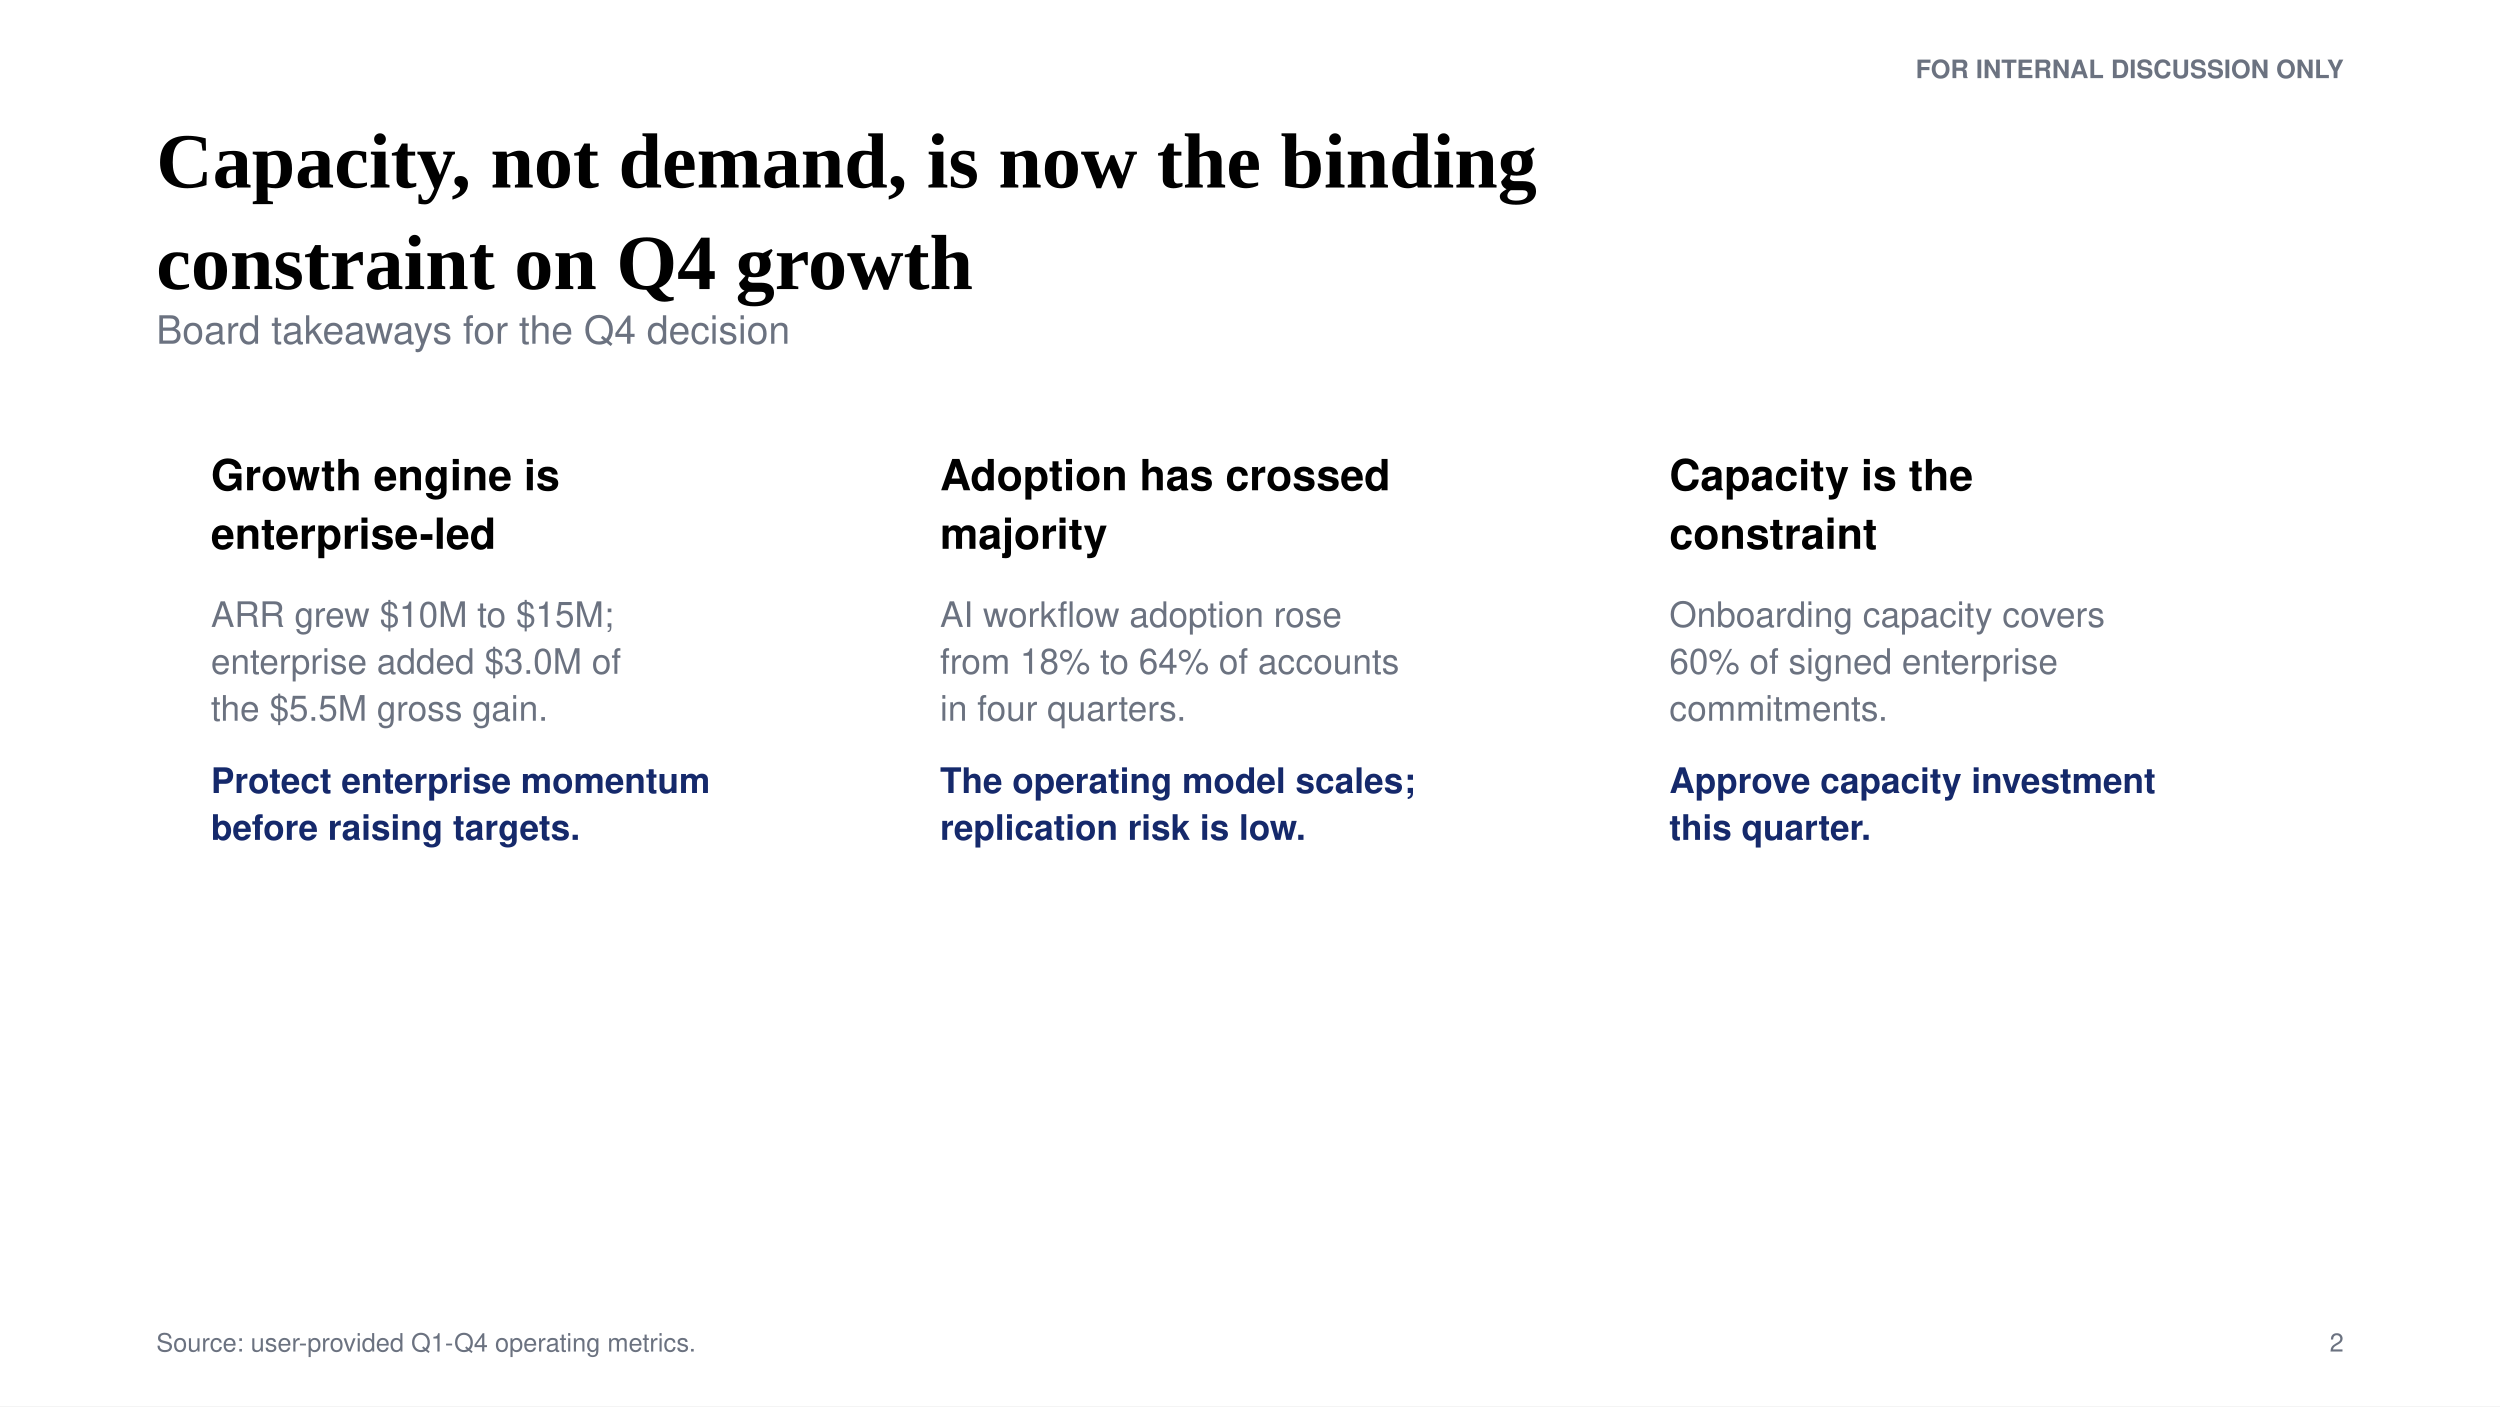
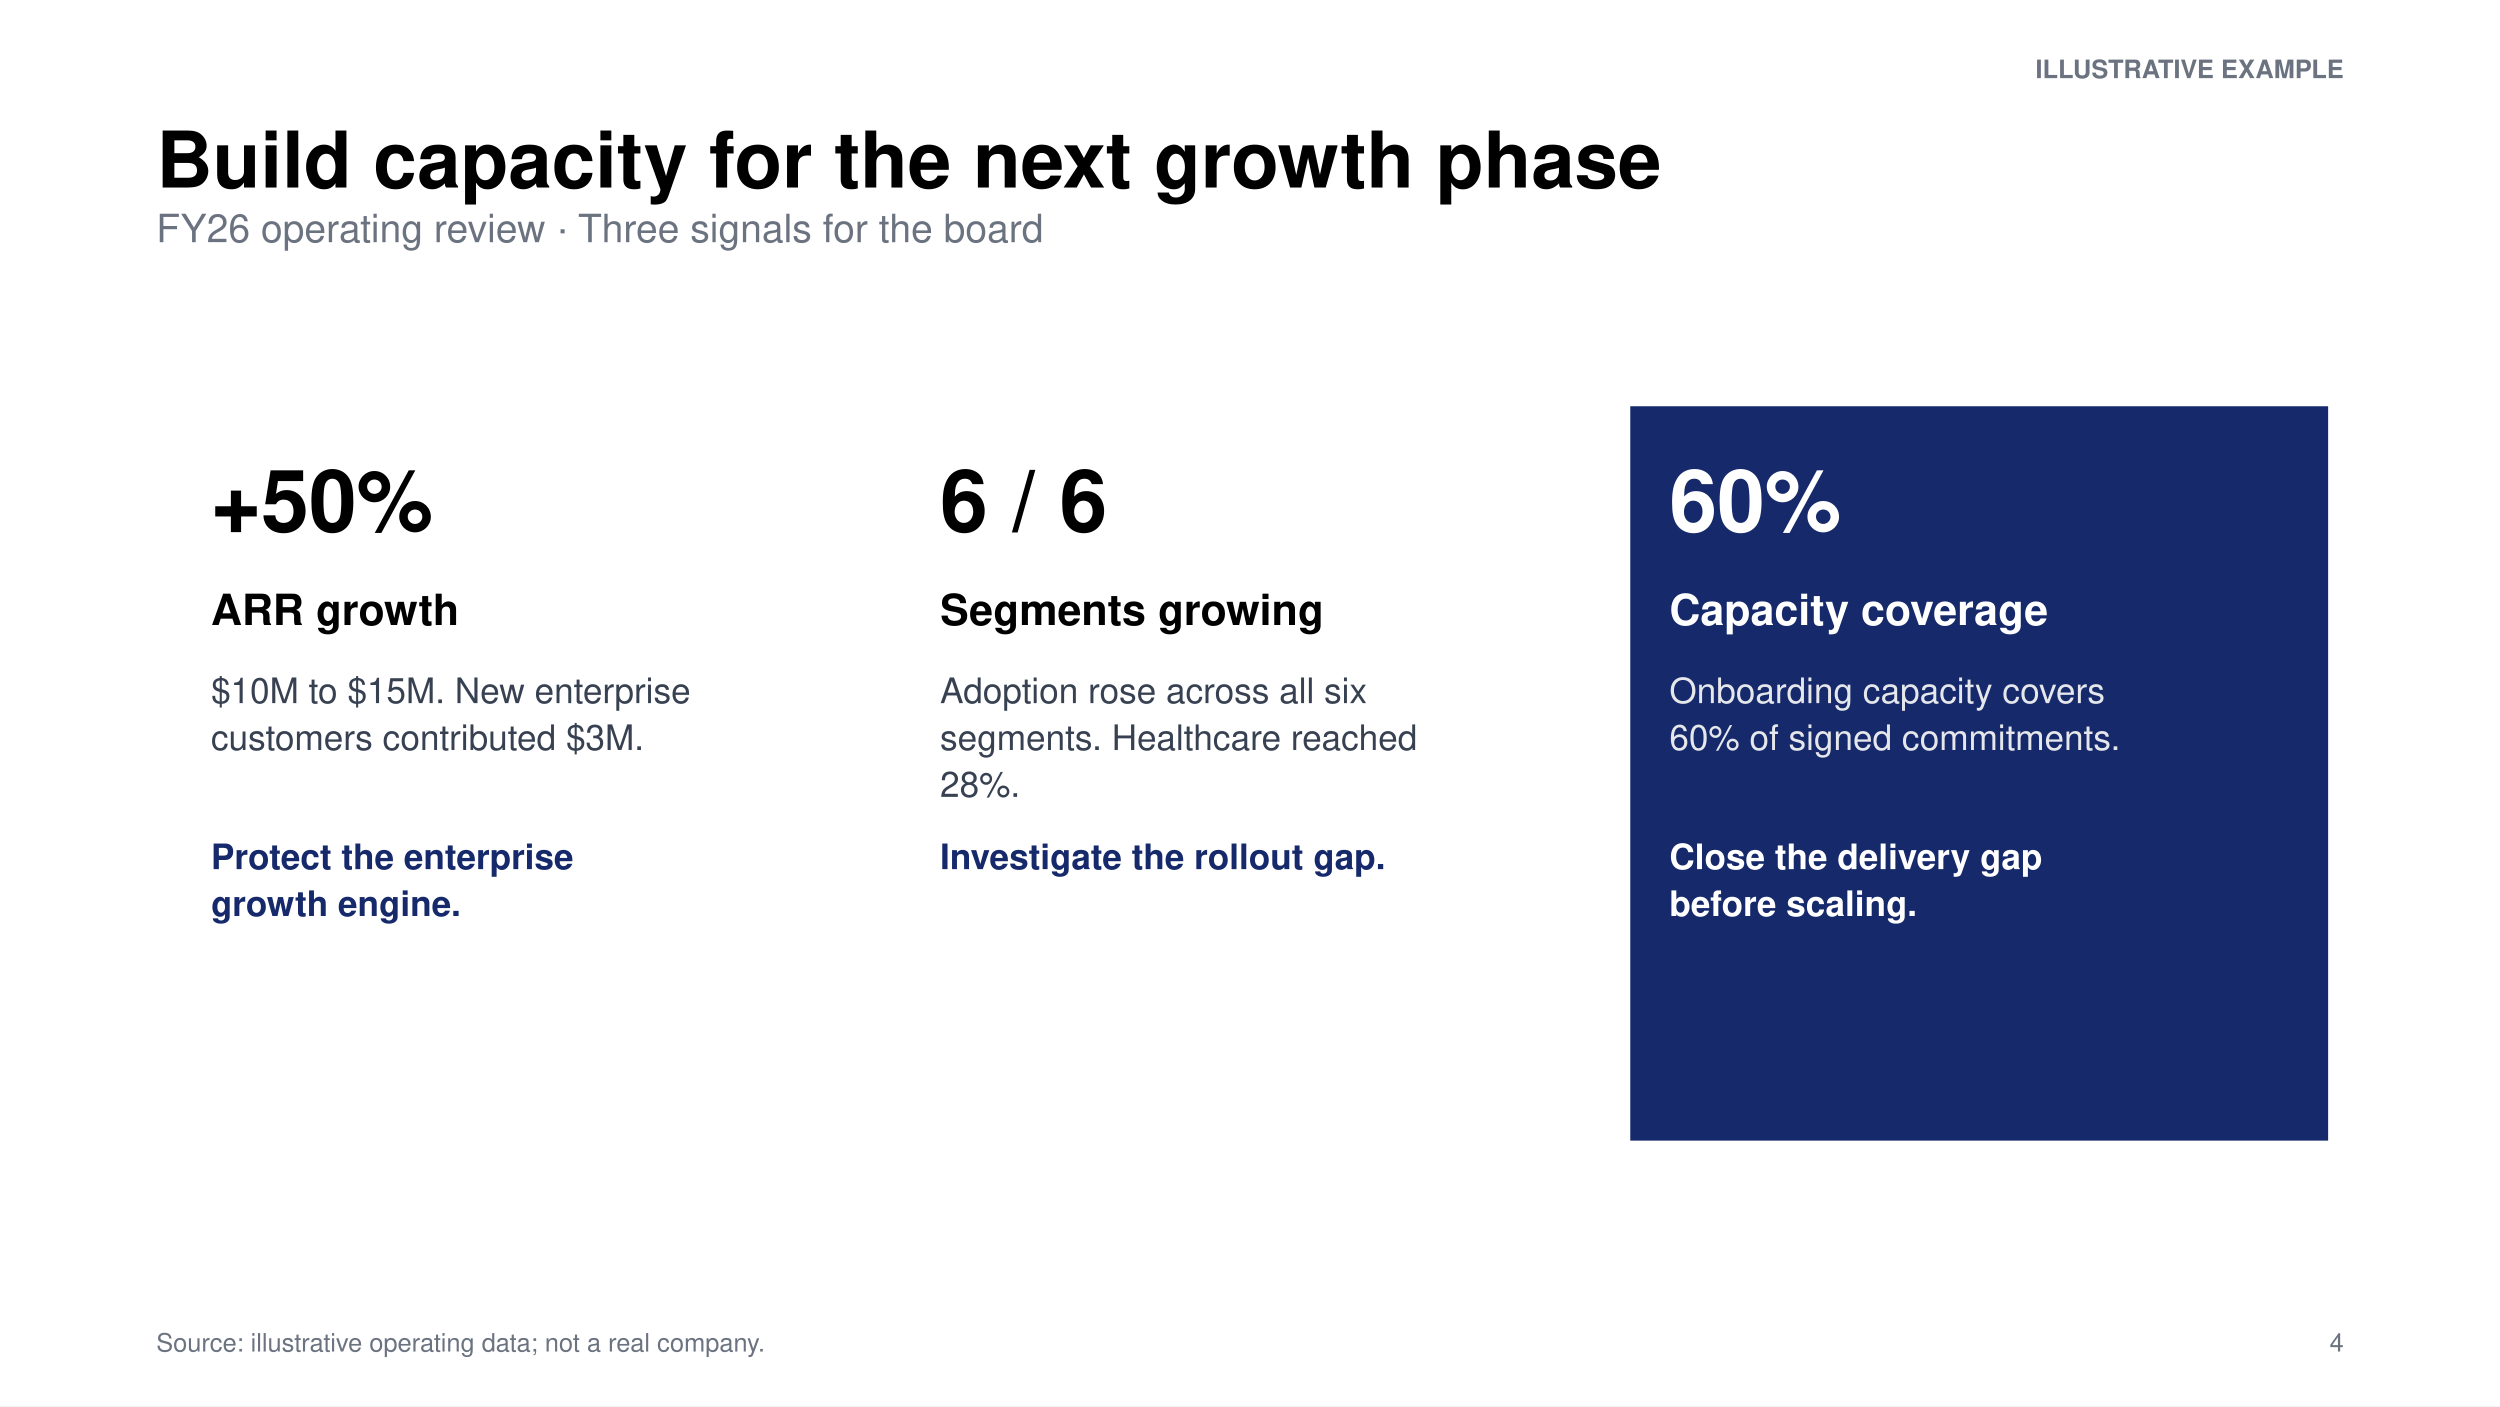
- <svg xmlns="http://www.w3.org/2000/svg" viewBox="0 0 1280 720" width="1280" height="720" role="img" aria-label="Capacity, not demand, is now the binding constraint on Q4 growth">
+ <svg xmlns="http://www.w3.org/2000/svg" viewBox="0 0 1280 720" width="1280" height="720" role="img" aria-label="Build capacity for the next growth phase">
  <rect width="1280" height="720" fill="#FFFFFF" />
-   <text x="80.0" y="96.0" font-family="Georgia, 'Times New Roman', 'Hiragino Mincho ProN', 'Yu Mincho', serif" font-size="40" fill="#000000" font-weight="bold" text-anchor="start">Capacity, not demand, is now the binding</text>
-   <text x="80.0" y="148.0" font-family="Georgia, 'Times New Roman', 'Hiragino Mincho ProN', 'Yu Mincho', serif" font-size="40" fill="#000000" font-weight="bold" text-anchor="start">constraint on Q4 growth</text>
-   <text x="80.0" y="176.0" font-family="'Helvetica Neue', Helvetica, Arial, 'Hiragino Sans', 'Yu Gothic', 'Noto Sans JP', 'Meiryo', sans-serif" font-size="20" fill="#6B7280" font-weight="normal" text-anchor="start">Board takeaways for the Q4 decision</text>
-   <text x="1200.0" y="40.0" font-family="'Helvetica Neue', Helvetica, Arial, 'Hiragino Sans', 'Yu Gothic', 'Noto Sans JP', 'Meiryo', sans-serif" font-size="13" fill="#6B7280" font-weight="600" text-anchor="end">FOR INTERNAL DISCUSSION ONLY</text>
-   <text x="108.0" y="251.0" font-family="'Helvetica Neue', Helvetica, Arial, 'Hiragino Sans', 'Yu Gothic', 'Noto Sans JP', 'Meiryo', sans-serif" font-size="22" fill="#000000" font-weight="bold" text-anchor="start">Growth engine is</text>
-   <text x="108.0" y="281.0" font-family="'Helvetica Neue', Helvetica, Arial, 'Hiragino Sans', 'Yu Gothic', 'Noto Sans JP', 'Meiryo', sans-serif" font-size="22" fill="#000000" font-weight="bold" text-anchor="start">enterprise-led</text>
-   <text x="108.0" y="321.0" font-family="'Helvetica Neue', Helvetica, Arial, 'Hiragino Sans', 'Yu Gothic', 'Noto Sans JP', 'Meiryo', sans-serif" font-size="18" fill="#6B7280" font-weight="normal" text-anchor="start">ARR grew $10M to $15M;</text>
-   <text x="108.0" y="345.0" font-family="'Helvetica Neue', Helvetica, Arial, 'Hiragino Sans', 'Yu Gothic', 'Noto Sans JP', 'Meiryo', sans-serif" font-size="18" fill="#6B7280" font-weight="normal" text-anchor="start">enterprise added $3.0M of</text>
-   <text x="108.0" y="369.0" font-family="'Helvetica Neue', Helvetica, Arial, 'Hiragino Sans', 'Yu Gothic', 'Noto Sans JP', 'Meiryo', sans-serif" font-size="18" fill="#6B7280" font-weight="normal" text-anchor="start">the $5.5M gross gain.</text>
-   <text x="108.0" y="406.0" font-family="'Helvetica Neue', Helvetica, Arial, 'Hiragino Sans', 'Yu Gothic', 'Noto Sans JP', 'Meiryo', sans-serif" font-size="18" fill="#15296B" font-weight="600" text-anchor="start">Protect enterprise momentum</text>
-   <text x="108.0" y="430.0" font-family="'Helvetica Neue', Helvetica, Arial, 'Hiragino Sans', 'Yu Gothic', 'Noto Sans JP', 'Meiryo', sans-serif" font-size="18" fill="#15296B" font-weight="600" text-anchor="start">before raising targets.</text>
-   <text x="481.3" y="251.0" font-family="'Helvetica Neue', Helvetica, Arial, 'Hiragino Sans', 'Yu Gothic', 'Noto Sans JP', 'Meiryo', sans-serif" font-size="22" fill="#000000" font-weight="bold" text-anchor="start">Adoption has crossed</text>
-   <text x="481.3" y="281.0" font-family="'Helvetica Neue', Helvetica, Arial, 'Hiragino Sans', 'Yu Gothic', 'Noto Sans JP', 'Meiryo', sans-serif" font-size="22" fill="#000000" font-weight="bold" text-anchor="start">majority</text>
-   <text x="481.3" y="321.0" font-family="'Helvetica Neue', Helvetica, Arial, 'Hiragino Sans', 'Yu Gothic', 'Noto Sans JP', 'Meiryo', sans-serif" font-size="18" fill="#6B7280" font-weight="normal" text-anchor="start">AI workflow adoption rose</text>
-   <text x="481.3" y="345.0" font-family="'Helvetica Neue', Helvetica, Arial, 'Hiragino Sans', 'Yu Gothic', 'Noto Sans JP', 'Meiryo', sans-serif" font-size="18" fill="#6B7280" font-weight="normal" text-anchor="start">from 18% to 64% of accounts</text>
-   <text x="481.3" y="369.0" font-family="'Helvetica Neue', Helvetica, Arial, 'Hiragino Sans', 'Yu Gothic', 'Noto Sans JP', 'Meiryo', sans-serif" font-size="18" fill="#6B7280" font-weight="normal" text-anchor="start">in four quarters.</text>
-   <text x="481.3" y="406.0" font-family="'Helvetica Neue', Helvetica, Arial, 'Hiragino Sans', 'Yu Gothic', 'Noto Sans JP', 'Meiryo', sans-serif" font-size="18" fill="#15296B" font-weight="600" text-anchor="start">The operating model scales;</text>
-   <text x="481.3" y="430.0" font-family="'Helvetica Neue', Helvetica, Arial, 'Hiragino Sans', 'Yu Gothic', 'Noto Sans JP', 'Meiryo', sans-serif" font-size="18" fill="#15296B" font-weight="600" text-anchor="start">replication risk is low.</text>
-   <text x="854.7" y="251.0" font-family="'Helvetica Neue', Helvetica, Arial, 'Hiragino Sans', 'Yu Gothic', 'Noto Sans JP', 'Meiryo', sans-serif" font-size="22" fill="#000000" font-weight="bold" text-anchor="start">Capacity is the</text>
-   <text x="854.7" y="281.0" font-family="'Helvetica Neue', Helvetica, Arial, 'Hiragino Sans', 'Yu Gothic', 'Noto Sans JP', 'Meiryo', sans-serif" font-size="22" fill="#000000" font-weight="bold" text-anchor="start">constraint</text>
-   <text x="854.7" y="321.0" font-family="'Helvetica Neue', Helvetica, Arial, 'Hiragino Sans', 'Yu Gothic', 'Noto Sans JP', 'Meiryo', sans-serif" font-size="18" fill="#6B7280" font-weight="normal" text-anchor="start">Onboarding capacity covers</text>
-   <text x="854.7" y="345.0" font-family="'Helvetica Neue', Helvetica, Arial, 'Hiragino Sans', 'Yu Gothic', 'Noto Sans JP', 'Meiryo', sans-serif" font-size="18" fill="#6B7280" font-weight="normal" text-anchor="start">60% of signed enterprise</text>
-   <text x="854.7" y="369.0" font-family="'Helvetica Neue', Helvetica, Arial, 'Hiragino Sans', 'Yu Gothic', 'Noto Sans JP', 'Meiryo', sans-serif" font-size="18" fill="#6B7280" font-weight="normal" text-anchor="start">commitments.</text>
-   <text x="854.7" y="406.0" font-family="'Helvetica Neue', Helvetica, Arial, 'Hiragino Sans', 'Yu Gothic', 'Noto Sans JP', 'Meiryo', sans-serif" font-size="18" fill="#15296B" font-weight="600" text-anchor="start">Approve capacity investment</text>
-   <text x="854.7" y="430.0" font-family="'Helvetica Neue', Helvetica, Arial, 'Hiragino Sans', 'Yu Gothic', 'Noto Sans JP', 'Meiryo', sans-serif" font-size="18" fill="#15296B" font-weight="600" text-anchor="start">this quarter.</text>
-   <text x="80.0" y="692.0" font-family="'Helvetica Neue', Helvetica, Arial, 'Hiragino Sans', 'Yu Gothic', 'Noto Sans JP', 'Meiryo', sans-serif" font-size="13" fill="#6B7280" font-weight="normal" text-anchor="start">Source: user-provided Q1-Q4 operating metrics.</text>
-   <text x="1200.0" y="692.0" font-family="'Helvetica Neue', Helvetica, Arial, 'Hiragino Sans', 'Yu Gothic', 'Noto Sans JP', 'Meiryo', sans-serif" font-size="13" fill="#6B7280" font-weight="normal" text-anchor="end">2</text>
+   <text x="80.0" y="96.0" font-family="'Helvetica Neue', Helvetica, Arial, 'Hiragino Sans', 'Yu Gothic', 'Noto Sans JP', 'Meiryo', sans-serif" font-size="40" fill="#000000" font-weight="bold" text-anchor="start">Build capacity for the next growth phase</text>
+   <text x="80.0" y="124.0" font-family="'Helvetica Neue', Helvetica, Arial, 'Hiragino Sans', 'Yu Gothic', 'Noto Sans JP', 'Meiryo', sans-serif" font-size="20" fill="#6B7280" font-weight="normal" text-anchor="start">FY26 operating review · Three signals for the board</text>
+   <text x="1200.0" y="40.0" font-family="'Helvetica Neue', Helvetica, Arial, 'Hiragino Sans', 'Yu Gothic', 'Noto Sans JP', 'Meiryo', sans-serif" font-size="13" fill="#6B7280" font-weight="600" text-anchor="end">ILLUSTRATIVE EXAMPLE</text>
+   <text x="108.0" y="272.0" font-family="'Helvetica Neue', Helvetica, Arial, 'Hiragino Sans', 'Yu Gothic', 'Noto Sans JP', 'Meiryo', sans-serif" font-size="44" fill="#000000" font-weight="bold" text-anchor="start">+50%</text>
+   <text x="108.0" y="320.0" font-family="'Helvetica Neue', Helvetica, Arial, 'Hiragino Sans', 'Yu Gothic', 'Noto Sans JP', 'Meiryo', sans-serif" font-size="22" fill="#000000" font-weight="bold" text-anchor="start">ARR growth</text>
+   <text x="108.0" y="360.0" font-family="'Helvetica Neue', Helvetica, Arial, 'Hiragino Sans', 'Yu Gothic', 'Noto Sans JP', 'Meiryo', sans-serif" font-size="18" fill="#374151" font-weight="normal" text-anchor="start">$10M to $15M. New enterprise</text>
+   <text x="108.0" y="384.0" font-family="'Helvetica Neue', Helvetica, Arial, 'Hiragino Sans', 'Yu Gothic', 'Noto Sans JP', 'Meiryo', sans-serif" font-size="18" fill="#374151" font-weight="normal" text-anchor="start">customers contributed $3M.</text>
+   <text x="108.0" y="445.0" font-family="'Helvetica Neue', Helvetica, Arial, 'Hiragino Sans', 'Yu Gothic', 'Noto Sans JP', 'Meiryo', sans-serif" font-size="18" fill="#15296B" font-weight="600" text-anchor="start">Protect the enterprise</text>
+   <text x="108.0" y="469.0" font-family="'Helvetica Neue', Helvetica, Arial, 'Hiragino Sans', 'Yu Gothic', 'Noto Sans JP', 'Meiryo', sans-serif" font-size="18" fill="#15296B" font-weight="600" text-anchor="start">growth engine.</text>
+   <text x="481.3" y="272.0" font-family="'Helvetica Neue', Helvetica, Arial, 'Hiragino Sans', 'Yu Gothic', 'Noto Sans JP', 'Meiryo', sans-serif" font-size="44" fill="#000000" font-weight="bold" text-anchor="start">6 / 6</text>
+   <text x="481.3" y="320.0" font-family="'Helvetica Neue', Helvetica, Arial, 'Hiragino Sans', 'Yu Gothic', 'Noto Sans JP', 'Meiryo', sans-serif" font-size="22" fill="#000000" font-weight="bold" text-anchor="start">Segments growing</text>
+   <text x="481.3" y="360.0" font-family="'Helvetica Neue', Helvetica, Arial, 'Hiragino Sans', 'Yu Gothic', 'Noto Sans JP', 'Meiryo', sans-serif" font-size="18" fill="#374151" font-weight="normal" text-anchor="start">Adoption rose across all six</text>
+   <text x="481.3" y="384.0" font-family="'Helvetica Neue', Helvetica, Arial, 'Hiragino Sans', 'Yu Gothic', 'Noto Sans JP', 'Meiryo', sans-serif" font-size="18" fill="#374151" font-weight="normal" text-anchor="start">segments. Healthcare reached</text>
+   <text x="481.3" y="408.0" font-family="'Helvetica Neue', Helvetica, Arial, 'Hiragino Sans', 'Yu Gothic', 'Noto Sans JP', 'Meiryo', sans-serif" font-size="18" fill="#374151" font-weight="normal" text-anchor="start">28%.</text>
+   <text x="481.3" y="445.0" font-family="'Helvetica Neue', Helvetica, Arial, 'Hiragino Sans', 'Yu Gothic', 'Noto Sans JP', 'Meiryo', sans-serif" font-size="18" fill="#15296B" font-weight="600" text-anchor="start">Investigate the rollout gap.</text>
+   <rect x="834.7" y="208.0" width="357.3" height="376.0" fill="#15296B" stroke="none" />
+   <text x="854.7" y="272.0" font-family="'Helvetica Neue', Helvetica, Arial, 'Hiragino Sans', 'Yu Gothic', 'Noto Sans JP', 'Meiryo', sans-serif" font-size="44" fill="#FFFFFF" font-weight="bold" text-anchor="start">60%</text>
+   <text x="854.7" y="320.0" font-family="'Helvetica Neue', Helvetica, Arial, 'Hiragino Sans', 'Yu Gothic', 'Noto Sans JP', 'Meiryo', sans-serif" font-size="22" fill="#FFFFFF" font-weight="bold" text-anchor="start">Capacity coverage</text>
+   <text x="854.7" y="360.0" font-family="'Helvetica Neue', Helvetica, Arial, 'Hiragino Sans', 'Yu Gothic', 'Noto Sans JP', 'Meiryo', sans-serif" font-size="18" fill="#E5E7EB" font-weight="normal" text-anchor="start">Onboarding capacity covers</text>
+   <text x="854.7" y="384.0" font-family="'Helvetica Neue', Helvetica, Arial, 'Hiragino Sans', 'Yu Gothic', 'Noto Sans JP', 'Meiryo', sans-serif" font-size="18" fill="#E5E7EB" font-weight="normal" text-anchor="start">60% of signed commitments.</text>
+   <text x="854.7" y="445.0" font-family="'Helvetica Neue', Helvetica, Arial, 'Hiragino Sans', 'Yu Gothic', 'Noto Sans JP', 'Meiryo', sans-serif" font-size="18" fill="#FFFFFF" font-weight="600" text-anchor="start">Close the delivery gap</text>
+   <text x="854.7" y="469.0" font-family="'Helvetica Neue', Helvetica, Arial, 'Hiragino Sans', 'Yu Gothic', 'Noto Sans JP', 'Meiryo', sans-serif" font-size="18" fill="#FFFFFF" font-weight="600" text-anchor="start">before scaling.</text>
+   <text x="80.0" y="692.0" font-family="'Helvetica Neue', Helvetica, Arial, 'Hiragino Sans', 'Yu Gothic', 'Noto Sans JP', 'Meiryo', sans-serif" font-size="13" fill="#6B7280" font-weight="normal" text-anchor="start">Source: illustrative operating data; not a real company.</text>
+   <text x="1200.0" y="692.0" font-family="'Helvetica Neue', Helvetica, Arial, 'Hiragino Sans', 'Yu Gothic', 'Noto Sans JP', 'Meiryo', sans-serif" font-size="13" fill="#6B7280" font-weight="normal" text-anchor="end">4</text>
</svg>
